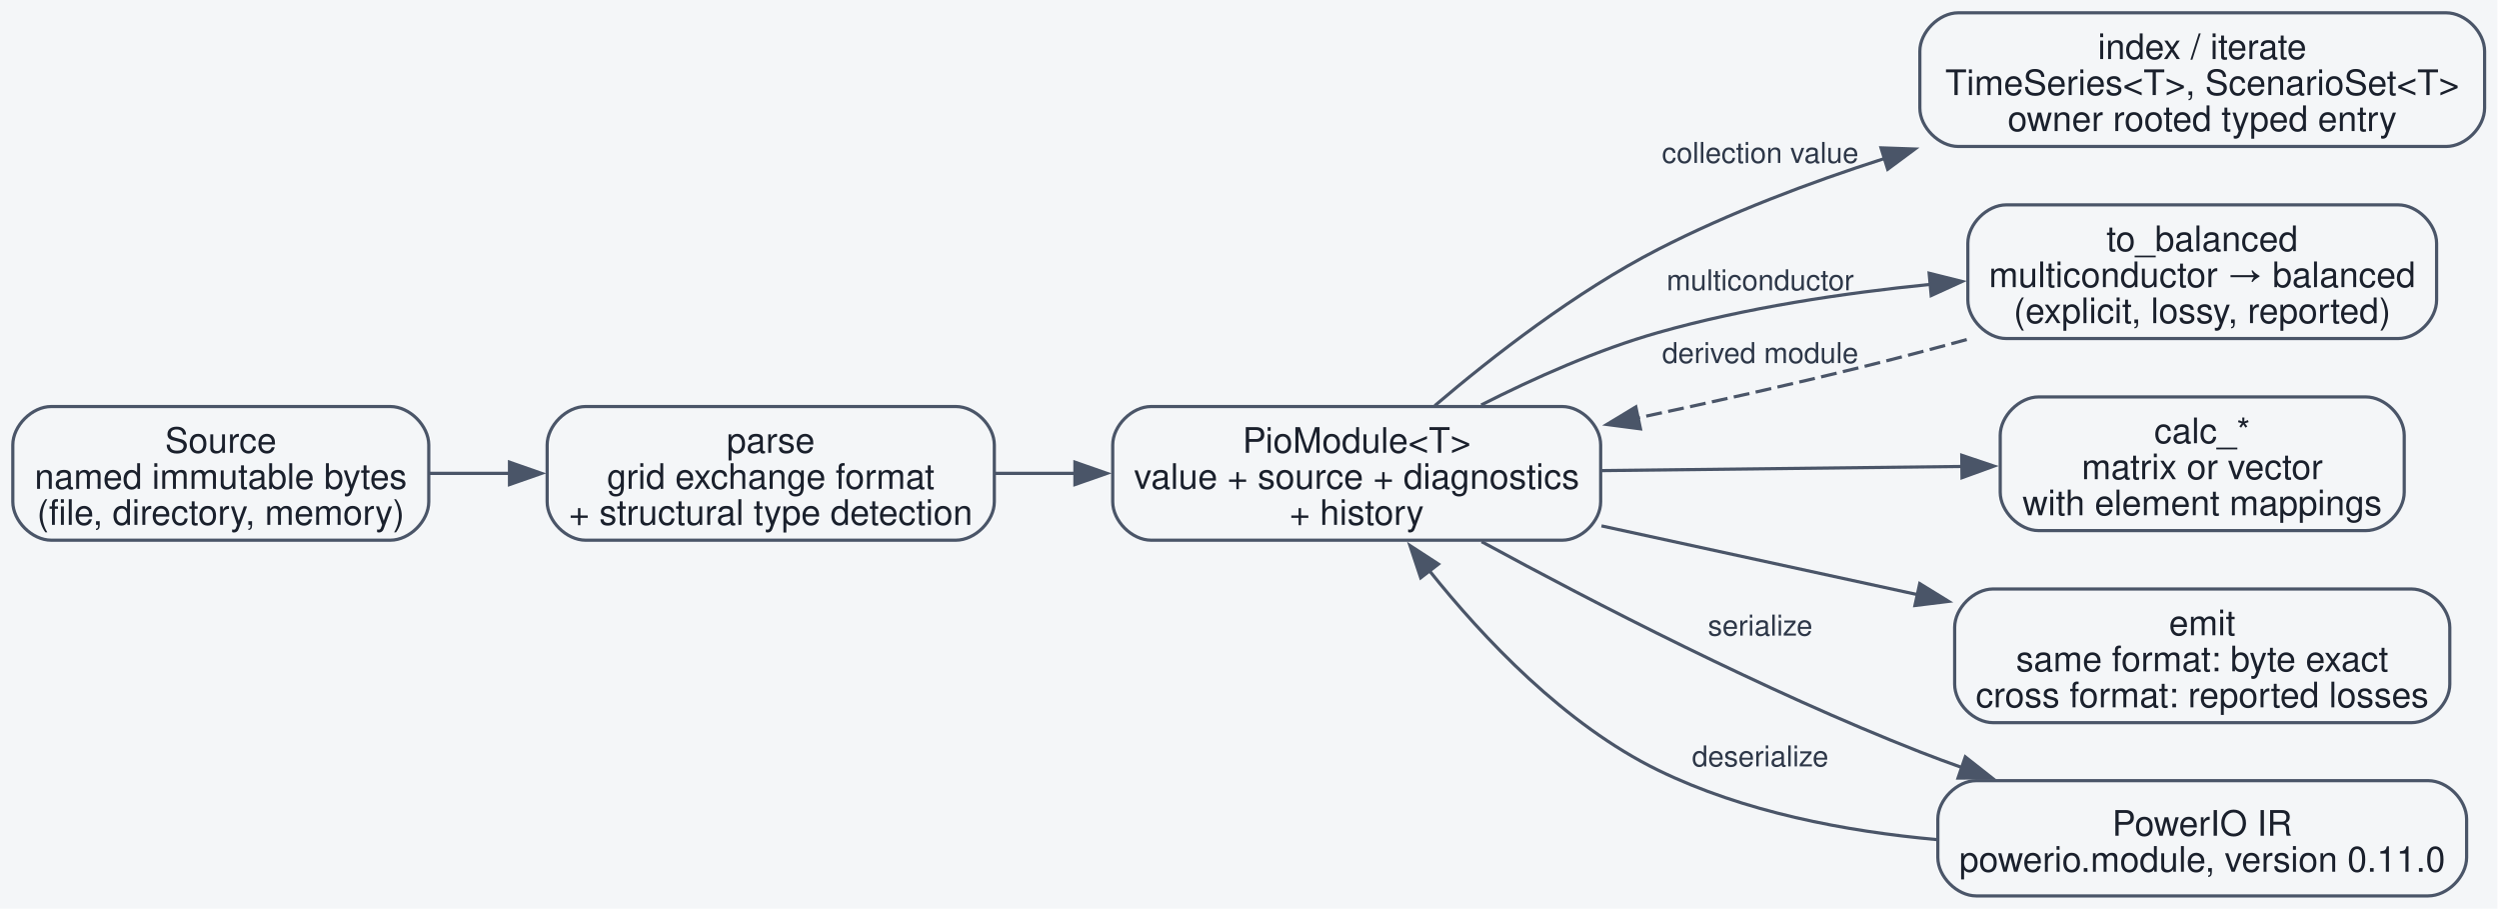
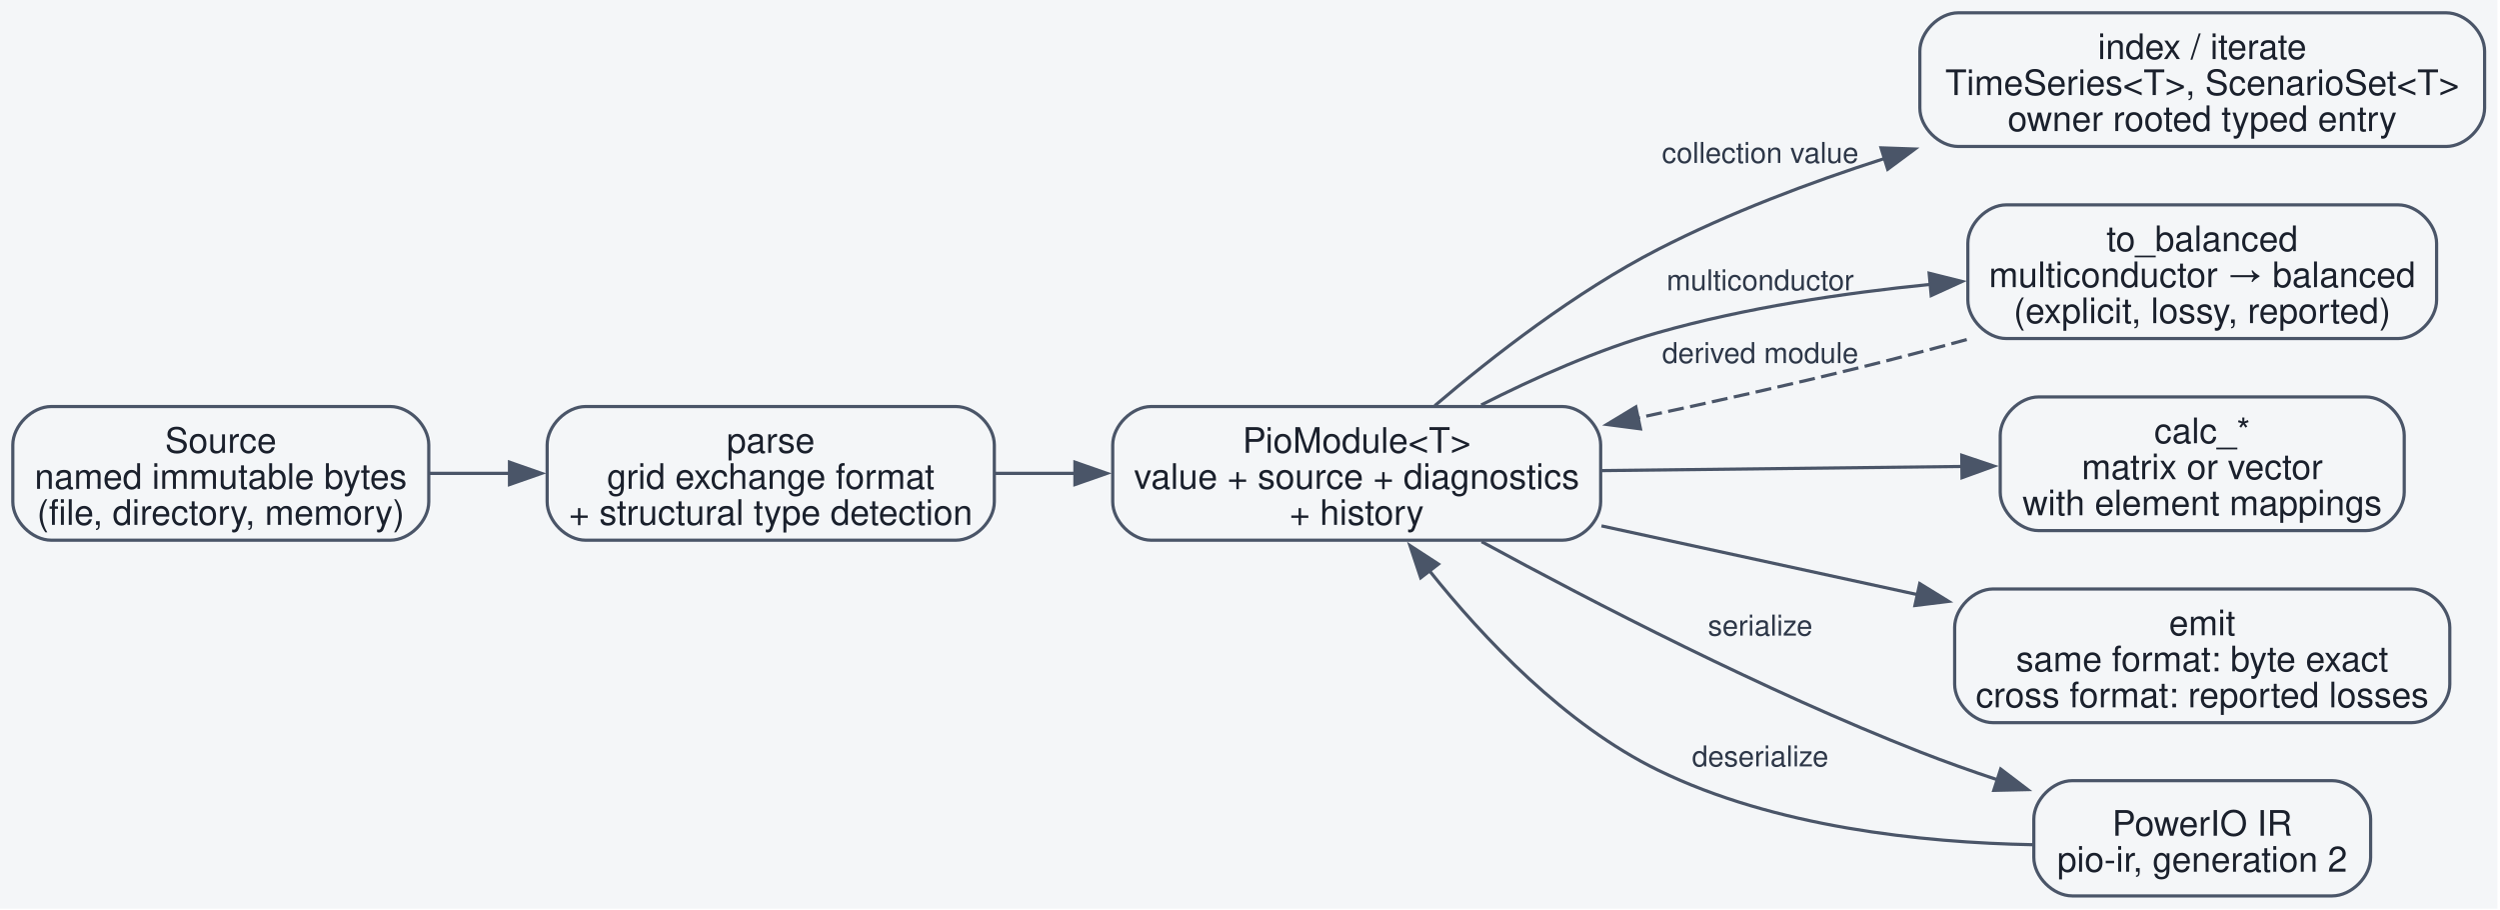
<svg xmlns="http://www.w3.org/2000/svg" width="781pt" height="284pt" viewBox="0.00 0.00 781.00 284.00">
  <g id="graph0" class="graph" transform="scale(1 1) rotate(0) translate(4 279.88)">
    <polygon fill="#f4f6f8" stroke="none" points="-4,4 -4,-279.88 776.5,-279.88 776.5,4 -4,4" />
    <g id="node1" class="node">
      <path fill="#f4f6f8" stroke="#4a5568" d="M118,-152.88C118,-152.88 12,-152.88 12,-152.88 6,-152.88 0,-146.88 0,-140.88 0,-140.88 0,-123.12 0,-123.12 0,-117.12 6,-111.12 12,-111.12 12,-111.12 118,-111.12 118,-111.12 124,-111.12 130,-117.12 130,-123.12 130,-123.12 130,-140.88 130,-140.88 130,-146.88 124,-152.88 118,-152.88" />
      <text xml:space="preserve" text-anchor="middle" x="65" y="-138.43" font-family="Helvetica,sans-Serif" font-size="11.00" fill="#1a202c">Source</text>
      <text xml:space="preserve" text-anchor="middle" x="65" y="-127.17" font-family="Helvetica,sans-Serif" font-size="11.00" fill="#1a202c">named immutable bytes</text>
      <text xml:space="preserve" text-anchor="middle" x="65" y="-115.92" font-family="Helvetica,sans-Serif" font-size="11.00" fill="#1a202c">(file, directory, memory)</text>
    </g>
    <g id="node2" class="node">
      <path fill="#f4f6f8" stroke="#4a5568" d="M294.75,-152.88C294.75,-152.88 179,-152.88 179,-152.88 173,-152.88 167,-146.88 167,-140.88 167,-140.88 167,-123.12 167,-123.12 167,-117.12 173,-111.12 179,-111.12 179,-111.12 294.75,-111.12 294.75,-111.12 300.75,-111.12 306.75,-117.12 306.75,-123.12 306.75,-123.12 306.75,-140.88 306.75,-140.88 306.75,-146.88 300.75,-152.88 294.75,-152.88" />
      <text xml:space="preserve" text-anchor="middle" x="236.88" y="-138.43" font-family="Helvetica,sans-Serif" font-size="11.00" fill="#1a202c">parse</text>
      <text xml:space="preserve" text-anchor="middle" x="236.88" y="-127.17" font-family="Helvetica,sans-Serif" font-size="11.00" fill="#1a202c">grid exchange format</text>
      <text xml:space="preserve" text-anchor="middle" x="236.88" y="-115.92" font-family="Helvetica,sans-Serif" font-size="11.00" fill="#1a202c">+ structural type detection</text>
    </g>
    <g id="edge1" class="edge">
      <path fill="none" stroke="#4a5568" d="M130.22,-132C138.43,-132 146.9,-132 155.32,-132" />
      <polygon fill="#4a5568" stroke="#4a5568" points="155.23,-135.5 165.23,-132 155.23,-128.5 155.23,-135.5" />
    </g>
    <g id="node3" class="node">
      <path fill="#f4f6f8" stroke="#4a5568" d="M484.25,-152.88C484.25,-152.88 355.75,-152.88 355.75,-152.88 349.75,-152.88 343.75,-146.88 343.75,-140.88 343.75,-140.88 343.75,-123.12 343.75,-123.12 343.75,-117.12 349.75,-111.12 355.75,-111.12 355.75,-111.12 484.25,-111.12 484.25,-111.12 490.25,-111.12 496.25,-117.12 496.25,-123.12 496.25,-123.12 496.25,-140.88 496.25,-140.88 496.25,-146.88 490.25,-152.88 484.25,-152.88" />
      <text xml:space="preserve" text-anchor="middle" x="420" y="-138.43" font-family="Helvetica,sans-Serif" font-size="11.00" fill="#1a202c">PioModule&lt;T&gt;</text>
      <text xml:space="preserve" text-anchor="middle" x="420" y="-127.17" font-family="Helvetica,sans-Serif" font-size="11.00" fill="#1a202c">value + source + diagnostics</text>
      <text xml:space="preserve" text-anchor="middle" x="420" y="-115.92" font-family="Helvetica,sans-Serif" font-size="11.00" fill="#1a202c">+ history</text>
    </g>
    <g id="edge2" class="edge">
      <path fill="none" stroke="#4a5568" d="M307.13,-132C315.3,-132 323.71,-132 332.09,-132" />
      <polygon fill="#4a5568" stroke="#4a5568" points="331.94,-135.5 341.94,-132 331.94,-128.5 331.94,-135.5" />
    </g>
    <g id="node4" class="node">
      <path fill="#f4f6f8" stroke="#4a5568" d="M760.5,-275.88C760.5,-275.88 608,-275.88 608,-275.88 602,-275.88 596,-269.88 596,-263.88 596,-263.88 596,-246.12 596,-246.12 596,-240.12 602,-234.12 608,-234.12 608,-234.12 760.5,-234.12 760.5,-234.12 766.5,-234.12 772.5,-240.12 772.5,-246.12 772.5,-246.12 772.5,-263.88 772.5,-263.88 772.5,-269.88 766.5,-275.88 760.5,-275.88" />
      <text xml:space="preserve" text-anchor="middle" x="684.25" y="-261.43" font-family="Helvetica,sans-Serif" font-size="11.00" fill="#1a202c">index / iterate</text>
      <text xml:space="preserve" text-anchor="middle" x="684.25" y="-250.18" font-family="Helvetica,sans-Serif" font-size="11.00" fill="#1a202c">TimeSeries&lt;T&gt;, ScenarioSet&lt;T&gt;</text>
      <text xml:space="preserve" text-anchor="middle" x="684.25" y="-238.93" font-family="Helvetica,sans-Serif" font-size="11.00" fill="#1a202c">owner rooted typed entry</text>
    </g>
    <g id="edge3" class="edge">
      <path fill="none" stroke="#4a5568" d="M444.41,-153.15C462.41,-168.5 488.49,-188.79 514.25,-202 536.32,-213.32 561.25,-222.76 585.06,-230.4" />
      <polygon fill="#4a5568" stroke="#4a5568" points="583.87,-233.69 594.46,-233.32 585.95,-227.01 583.87,-233.69" />
      <text xml:space="preserve" text-anchor="middle" x="546.12" y="-228.98" font-family="Helvetica,sans-Serif" font-size="9.00" fill="#2d3748">collection value</text>
    </g>
    <g id="node5" class="node">
      <path fill="#f4f6f8" stroke="#4a5568" d="M745.5,-215.88C745.5,-215.88 623,-215.88 623,-215.88 617,-215.88 611,-209.88 611,-203.88 611,-203.88 611,-186.12 611,-186.12 611,-180.12 617,-174.12 623,-174.12 623,-174.12 745.5,-174.12 745.5,-174.12 751.5,-174.12 757.5,-180.12 757.5,-186.12 757.5,-186.12 757.5,-203.88 757.5,-203.88 757.5,-209.88 751.5,-215.88 745.5,-215.88" />
      <text xml:space="preserve" text-anchor="middle" x="684.25" y="-201.43" font-family="Helvetica,sans-Serif" font-size="11.00" fill="#1a202c">to_balanced</text>
      <text xml:space="preserve" text-anchor="middle" x="684.25" y="-190.18" font-family="Helvetica,sans-Serif" font-size="11.00" fill="#1a202c">multiconductor → balanced</text>
      <text xml:space="preserve" text-anchor="middle" x="684.25" y="-178.93" font-family="Helvetica,sans-Serif" font-size="11.00" fill="#1a202c">(explicit, lossy, reported)</text>
    </g>
    <g id="edge4" class="edge">
      <path fill="none" stroke="#4a5568" d="M458.91,-153.37C475.43,-161.75 495.31,-170.63 514.25,-176 541.46,-183.72 571.97,-188.32 599.51,-191.06" />
      <polygon fill="#4a5568" stroke="#4a5568" points="598.91,-194.52 609.19,-191.95 599.55,-187.55 598.91,-194.52" />
      <text xml:space="preserve" text-anchor="middle" x="546.12" y="-189.2" font-family="Helvetica,sans-Serif" font-size="9.00" fill="#2d3748">multiconductor</text>
    </g>
    <g id="node6" class="node">
      <path fill="#f4f6f8" stroke="#4a5568" d="M735.38,-155.88C735.38,-155.88 633.12,-155.88 633.12,-155.88 627.12,-155.88 621.12,-149.88 621.12,-143.88 621.12,-143.88 621.12,-126.12 621.12,-126.12 621.12,-120.12 627.12,-114.12 633.12,-114.12 633.12,-114.12 735.38,-114.12 735.38,-114.12 741.38,-114.12 747.38,-120.12 747.38,-126.12 747.38,-126.12 747.38,-143.88 747.38,-143.88 747.38,-149.88 741.38,-155.88 735.38,-155.88" />
      <text xml:space="preserve" text-anchor="middle" x="684.25" y="-141.43" font-family="Helvetica,sans-Serif" font-size="11.00" fill="#1a202c">calc_*</text>
      <text xml:space="preserve" text-anchor="middle" x="684.25" y="-130.18" font-family="Helvetica,sans-Serif" font-size="11.00" fill="#1a202c">matrix or vector</text>
      <text xml:space="preserve" text-anchor="middle" x="684.25" y="-118.92" font-family="Helvetica,sans-Serif" font-size="11.00" fill="#1a202c">with element mappings</text>
    </g>
    <g id="edge6" class="edge">
      <path fill="none" stroke="#4a5568" d="M496.5,-132.86C532,-133.27 574.18,-133.75 609.46,-134.16" />
      <polygon fill="#4a5568" stroke="#4a5568" points="609.1,-137.65 619.14,-134.27 609.18,-130.65 609.1,-137.65" />
    </g>
    <g id="node7" class="node">
      <path fill="#f4f6f8" stroke="#4a5568" d="M749.62,-95.88C749.62,-95.88 618.88,-95.88 618.88,-95.88 612.88,-95.88 606.88,-89.88 606.88,-83.88 606.88,-83.88 606.88,-66.12 606.88,-66.12 606.88,-60.12 612.88,-54.12 618.88,-54.12 618.88,-54.12 749.62,-54.12 749.62,-54.12 755.62,-54.12 761.62,-60.12 761.62,-66.12 761.62,-66.12 761.62,-83.88 761.62,-83.88 761.62,-89.88 755.62,-95.88 749.62,-95.88" />
      <text xml:space="preserve" text-anchor="middle" x="684.25" y="-81.42" font-family="Helvetica,sans-Serif" font-size="11.00" fill="#1a202c">emit</text>
      <text xml:space="preserve" text-anchor="middle" x="684.25" y="-70.17" font-family="Helvetica,sans-Serif" font-size="11.00" fill="#1a202c">same format: byte exact</text>
      <text xml:space="preserve" text-anchor="middle" x="684.25" y="-58.92" font-family="Helvetica,sans-Serif" font-size="11.00" fill="#1a202c">cross format: reported losses</text>
    </g>
    <g id="edge7" class="edge">
      <path fill="none" stroke="#4a5568" d="M496.5,-115.59C527.36,-108.88 563.27,-101.08 595.31,-94.11" />
      <polygon fill="#4a5568" stroke="#4a5568" points="595.96,-97.56 604.98,-92.01 594.47,-90.72 595.96,-97.56" />
    </g>
    <g id="node8" class="node">
-       <path fill="#f4f6f8" stroke="#4a5568" d="M754.88,-36C754.88,-36 613.62,-36 613.62,-36 607.62,-36 601.62,-30 601.62,-24 601.62,-24 601.62,-12 601.62,-12 601.62,-6 607.62,0 613.62,0 613.62,0 754.88,0 754.88,0 760.88,0 766.88,-6 766.88,-12 766.88,-12 766.88,-24 766.88,-24 766.88,-30 760.88,-36 754.88,-36" />
+       <path fill="#f4f6f8" stroke="#4a5568" d="M724.88,-36C724.88,-36 643.62,-36 643.62,-36 637.62,-36 631.62,-30 631.62,-24 631.62,-24 631.62,-12 631.62,-12 631.62,-6 637.62,0 643.62,0 643.62,0 724.88,0 724.88,0 730.88,0 736.88,-6 736.88,-12 736.88,-12 736.88,-24 736.88,-24 736.88,-30 730.88,-36 724.88,-36" />
      <text xml:space="preserve" text-anchor="middle" x="684.25" y="-18.8" font-family="Helvetica,sans-Serif" font-size="11.00" fill="#1a202c">PowerIO IR</text>
-       <text xml:space="preserve" text-anchor="middle" x="684.25" y="-7.55" font-family="Helvetica,sans-Serif" font-size="11.00" fill="#1a202c">powerio.module, version 0.11.0</text>
+       <text xml:space="preserve" text-anchor="middle" x="684.25" y="-7.55" font-family="Helvetica,sans-Serif" font-size="11.00" fill="#1a202c">pio-ir, generation 2</text>
    </g>
    <g id="edge8" class="edge">
-       <path fill="none" stroke="#4a5568" d="M459.04,-110.66C493.91,-91.69 547.36,-64.08 596,-45 600.32,-43.31 604.79,-41.65 609.32,-40.04" />
-       <polygon fill="#4a5568" stroke="#4a5568" points="610.21,-43.43 618.53,-36.87 607.93,-36.81 610.21,-43.43" />
+       <path fill="none" stroke="#4a5568" d="M459.04,-110.66C493.91,-91.69 547.36,-64.08 596,-45 603.8,-41.94 612.1,-38.99 620.36,-36.24" />
+       <polygon fill="#4a5568" stroke="#4a5568" points="621.27,-39.63 629.7,-33.21 619.11,-32.97 621.27,-39.63" />
      <text xml:space="preserve" text-anchor="middle" x="546.12" y="-81.31" font-family="Helvetica,sans-Serif" font-size="9.00" fill="#2d3748">serialize</text>
    </g>
    <g id="edge5" class="edge">
      <path fill="none" stroke="#4a5568" stroke-dasharray="5,2" d="M610.66,-173.8C599.75,-170.81 588.6,-167.87 578,-165.25 555.34,-159.65 530.69,-154.16 507.79,-149.3" />
      <polygon fill="#4a5568" stroke="#4a5568" points="508.69,-145.91 498.18,-147.28 507.24,-152.76 508.69,-145.91" />
      <text xml:space="preserve" text-anchor="middle" x="546.12" y="-166.45" font-family="Helvetica,sans-Serif" font-size="9.00" fill="#2d3748">derived module</text>
    </g>
    <g id="edge9" class="edge">
-       <path fill="none" stroke="#4a5568" d="M601.5,-17.57C572.74,-20.14 540.96,-26.22 514.25,-39.25 485.11,-53.47 459.61,-80.44 442.67,-101.66" />
+       <path fill="none" stroke="#4a5568" d="M631.25,-15.99C596.5,-16.65 550.66,-21.49 514.25,-39.25 485.11,-53.47 459.61,-80.44 442.67,-101.66" />
      <polygon fill="#4a5568" stroke="#4a5568" points="440.01,-99.38 436.66,-109.44 445.55,-103.66 440.01,-99.38" />
      <text xml:space="preserve" text-anchor="middle" x="546.12" y="-40.45" font-family="Helvetica,sans-Serif" font-size="9.00" fill="#2d3748">deserialize</text>
    </g>
  </g>
</svg>
